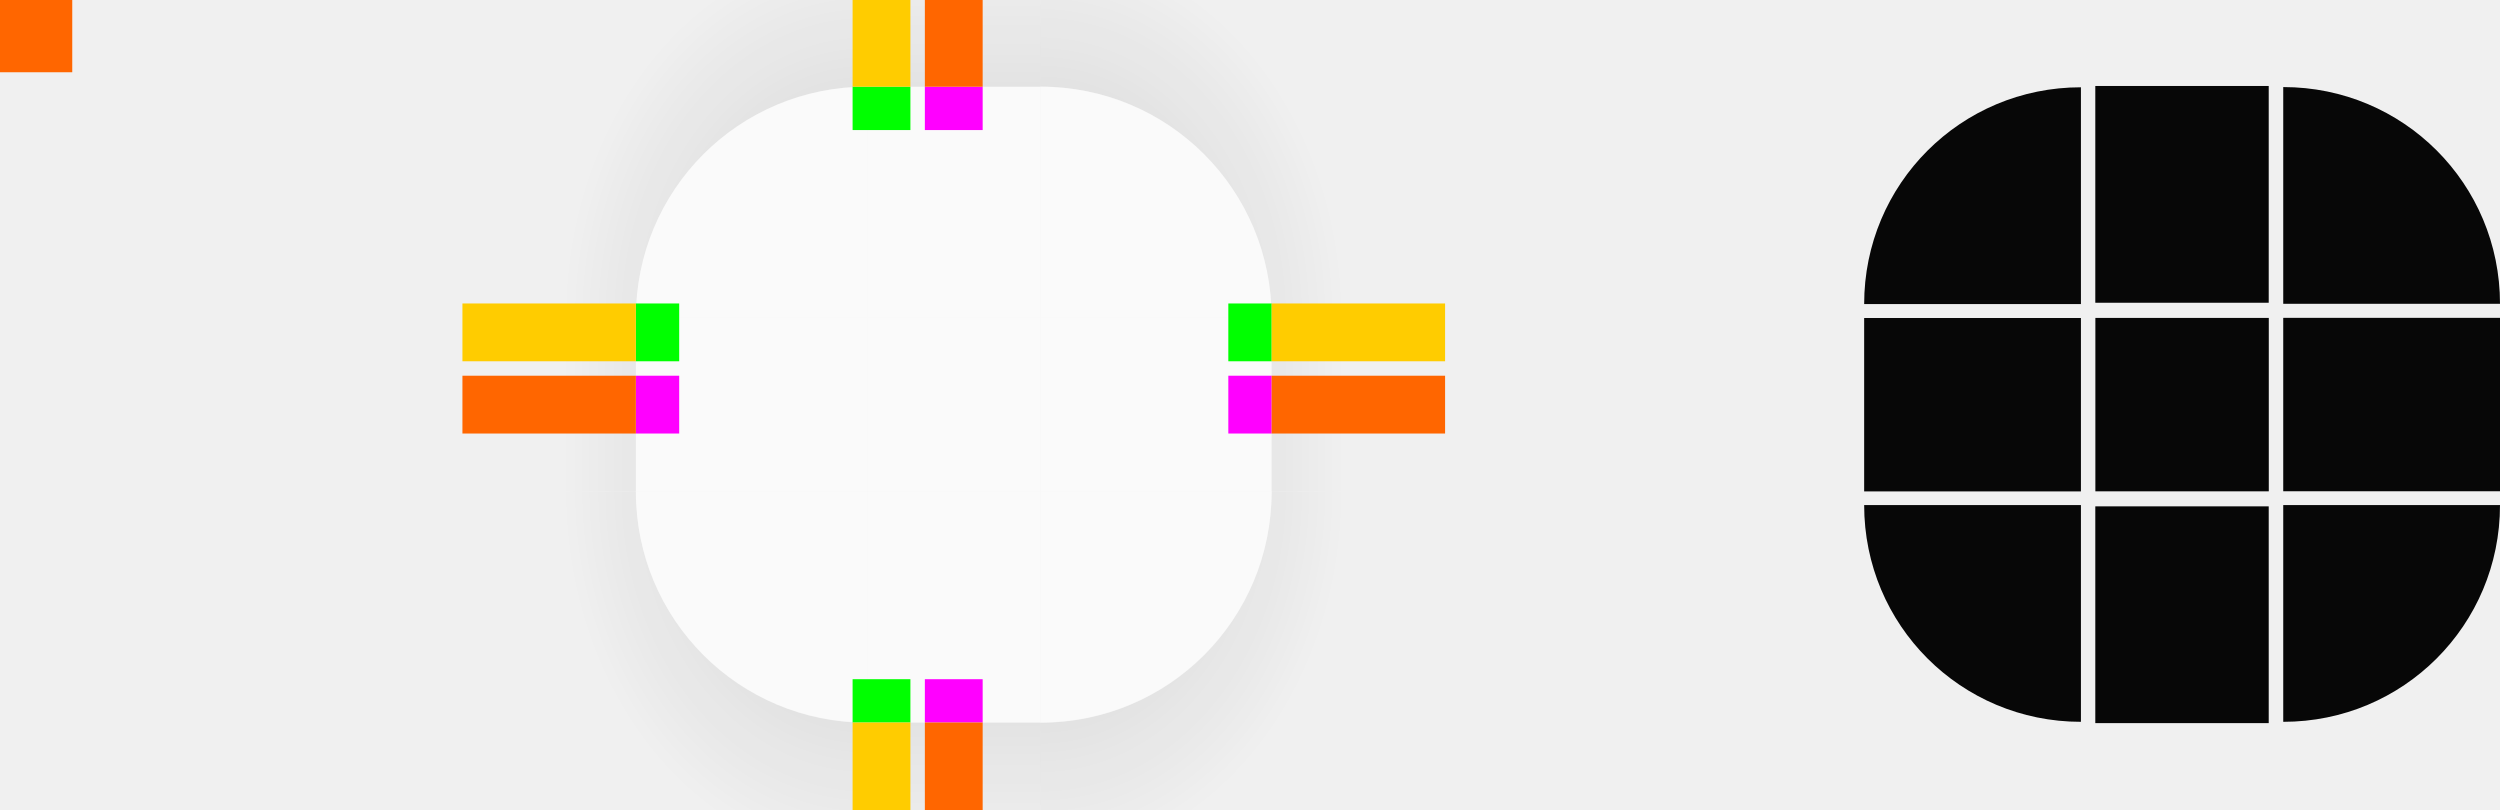
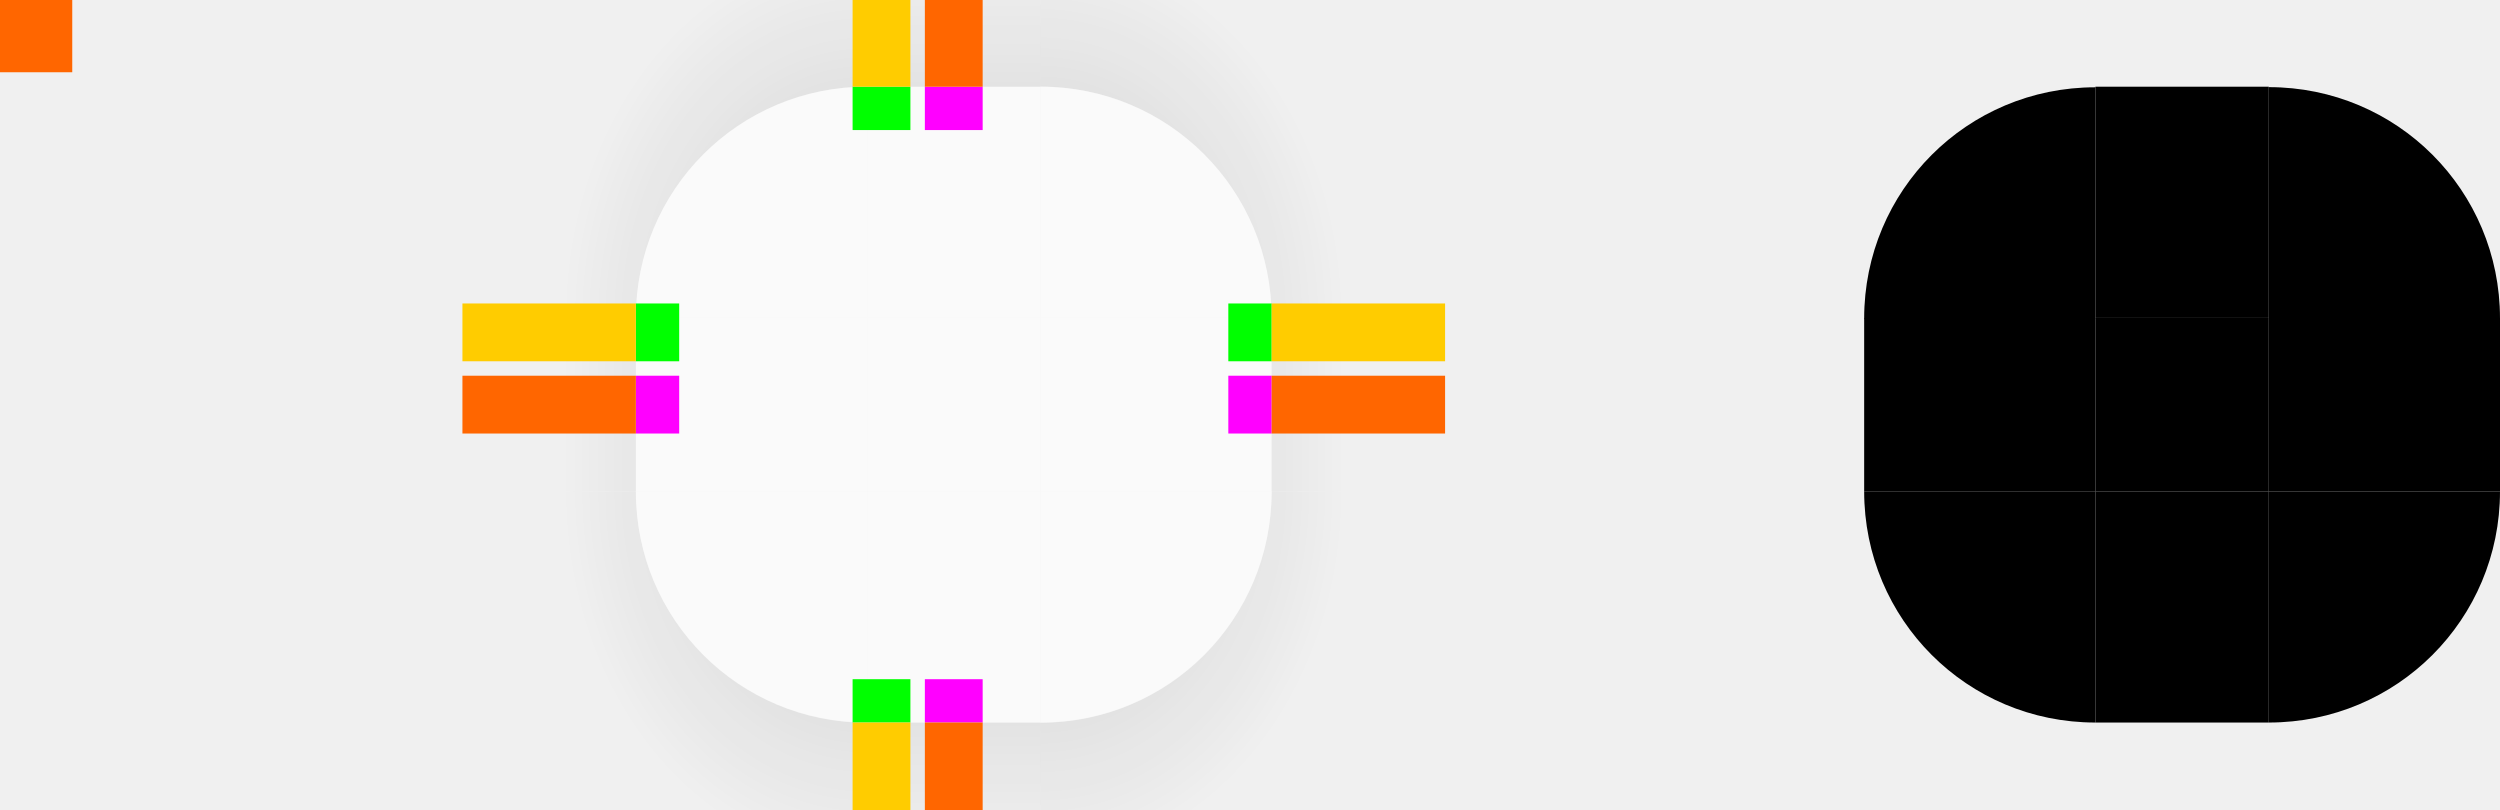
<svg xmlns="http://www.w3.org/2000/svg" xmlns:xlink="http://www.w3.org/1999/xlink" width="173" height="56" version="1.1" viewBox="0 0 173 56" id="svg118">
  <defs id="defs16">
    <style id="current-color-scheme" type="text/css">.ColorScheme-Text {
        color:#31363b;
        stop-color:#31363b;
      }
      .ColorScheme-Background {
        color:#eff0f1;
        stop-color:#eff0f1;
      }
      .ColorScheme-Highlight {
        color:#3281ea;
        stop-color:#3281ea;
      }
      .ColorScheme-ViewText {
        color:#31363b;
        stop-color:#31363b;
      }
      .ColorScheme-ViewBackground {
        color:#fcfcfc;
        stop-color:#fcfcfc;
      }
      .ColorScheme-ViewHover {
        color:#93cee9;
        stop-color:#93cee9;
      }
      .ColorScheme-ViewFocus{
        color:#3281ea;
        stop-color:#3281ea;
      }
      .ColorScheme-ButtonText {
        color:#31363b;
        stop-color:#31363b;
      }
      .ColorScheme-ButtonBackground {
        color:#eff0f1;
        stop-color:#eff0f1;
      }
      .ColorScheme-ButtonHover {
        color:#93cee9;
        stop-color:#93cee9;
      }
      .ColorScheme-ButtonFocus{
        color:#3281ea;
        stop-color:#3281ea;
      }</style>
    <linearGradient id="linearGradient4270">
      <stop stop-opacity=".667" offset="0" id="stop3" />
      <stop stop-opacity="0" offset="1" id="stop5" />
    </linearGradient>
    <radialGradient id="radialGradient1031" cx="77" cy="12" r="6" gradientTransform="matrix(2.1609e-5 4.2778 -3.5 1.768e-5 114 -295.39)" gradientUnits="userSpaceOnUse" xlink:href="#linearGradient4270" />
    <radialGradient id="radialGradient1025" cx="77" cy="12" r="6" gradientTransform="matrix(-2.1609e-5 4.2778 3.5 1.768e-5 18.002 -295.39)" gradientUnits="userSpaceOnUse" xlink:href="#linearGradient4270" />
    <radialGradient id="radialGradient1019" cx="77" cy="12" r="6" gradientTransform="matrix(2.1609e-5 -4.2778 -3.5 -1.768e-5 114 351.39)" gradientUnits="userSpaceOnUse" xlink:href="#linearGradient4270" />
    <linearGradient id="linearGradient4950" x1="49" x2="59.5" y1="932.36" y2="932.36" gradientTransform="matrix(.85714 0 0 1 8.9999 0)" gradientUnits="userSpaceOnUse" xlink:href="#linearGradient4270" />
    <linearGradient id="linearGradient4948" x1="-21" x2="-10.5" y1="932.36" y2="932.36" gradientTransform="matrix(.85714 0 0 1 -1 0)" gradientUnits="userSpaceOnUse" xlink:href="#linearGradient4270" />
    <linearGradient id="linearGradient4934" x1="946.36" x2="958.86" y1="-35" y2="-35" gradientTransform="matrix(.85714 0 0 1 137.2 0)" gradientUnits="userSpaceOnUse" xlink:href="#linearGradient4270" />
    <radialGradient id="radialGradient994" cx="77" cy="12" r="6" gradientTransform="matrix(-2.1609e-5 -4.2778 3.5 -1.768e-5 18.002 351.39)" gradientUnits="userSpaceOnUse" xlink:href="#linearGradient4270" />
    <linearGradient id="linearGradient4920" x1="-918.36" x2="-905.86" y1="-35" y2="-35" gradientTransform="matrix(1.2857 0 0 1 264.4 0)" gradientUnits="userSpaceOnUse" xlink:href="#linearGradient4270" />
  </defs>
  <g id="shadow-topleft" transform="matrix(1.1667 0 0 1.1667 64.667 -1086.8)" opacity=".25">
    <path transform="matrix(.85715 0 0 .85715 -55.429 931.51)" d="m32-6v28h12c0-8.864 7.136-16 16-16v-12h-28z" fill="url(#radialGradient994)" fill-rule="evenodd" opacity=".9" id="path18" />
  </g>
  <g id="shadow-topright" transform="matrix(-1.1667 0 0 1.1667 67.333 -1086.8)" opacity=".25">
    <path transform="matrix(-.85714 0 0 .85714 57.714 931.51)" d="m72-6v12c8.864 0 16 7.136 16 16h12v-28h-28z" fill="url(#radialGradient1019)" fill-rule="evenodd" opacity=".9" id="path21" />
  </g>
  <g id="shadow-bottomright" transform="matrix(-1.1667 0 0 -1.1667 67.333 1142.8)" opacity=".25">
    <path transform="matrix(-.85714 0 0 -.85714 57.714 979.5)" d="m88 34c0 8.864-7.136 16-16 16v12h28v-28h-12z" fill="url(#radialGradient1031)" fill-rule="evenodd" opacity=".9" id="path24" />
  </g>
  <g id="shadow-bottomleft" transform="matrix(1.1667 0 0 -1.1667 64.667 1142.8)" opacity=".25">
    <path transform="matrix(.85714 0 0 -.85714 -55.429 979.5)" d="m32 34v28h28v-12c-8.864 0-16-7.136-16-16h-12z" fill="url(#radialGradient1025)" fill-rule="evenodd" opacity=".9" id="path27" />
  </g>
  <rect id="hint-tile-center" y="-1.4648e-5" width="5" height="5" fill="#f60" />
  <g id="top" transform="matrix(0.375,0,0,2.6667,52.875,-2421.657)">
    <rect class="ColorScheme-Background" transform="matrix(0,-1,-1,0,0,0)" x="-916.36" y="-51" width="6" height="32" id="rect31" style="fill:#ffffff;opacity:0.65" />
  </g>
  <g id="topleft" transform="matrix(1.3333,0,0,1.3333,26.6675,-1207.783)">
    <path d="m 25,910.36 c -6.648,0 -12,5.352 -12,12 h 12 v -10 z" id="path34" style="fill:#ffffff;opacity:0.65" />
  </g>
  <g id="topright" transform="matrix(1.3333,0,0,1.3333,12.0015,-1207.783)">
    <path d="m 45,910.36 v 12 h 12 c 0,-6.648 -5.352,-12 -12,-12 z" id="path37" style="fill:#ffffff;opacity:0.65" />
  </g>
  <g id="bottom" transform="matrix(0.375,0,0,2.6667,52.875,-2494.992)">
    <rect class="ColorScheme-Background" transform="rotate(90)" x="948.36" y="-51" width="6" height="32" id="rect40" style="fill:#ffffff;opacity:0.65" />
  </g>
  <g id="bottomleft" transform="matrix(1.3333,0,0,1.3333,26.6675,-1222.448)">
    <path d="m 13,942.36 c 0,6.648 5.352,12 12,12 v -12 H 15 Z" id="path43" style="fill:#ffffff;opacity:0.65" />
  </g>
  <g id="bottomright" transform="matrix(1.3333,0,0,1.3333,12.0015,-1222.448)">
    <path d="m 45,942.36 v 12 c 6.648,0 12,-5.352 12,-12 H 47 Z" id="path46" style="fill:#ffffff;opacity:0.65" />
  </g>
  <g id="left" transform="matrix(2.6667,0,0,0.375,9.3327,-321.635)">
    <rect class="ColorScheme-Background" transform="scale(-1,1)" x="-19" y="916.36" width="6" height="32" id="rect49" style="fill:#ffffff;opacity:0.65" />
  </g>
  <g id="right" transform="matrix(2.6667,0,0,0.375,-64.0017,-321.635)">
    <rect class="ColorScheme-Background" x="51" y="916.36" width="6" height="32" id="rect52" style="fill:#ffffff;opacity:0.65" />
  </g>
  <rect id="center" class="ColorScheme-Background" x="60" y="22" width="12" height="12" style="fill:#ffffff;opacity:0.65" />
  <rect id="hint-top-margin" x="64" y="6" width="4" height="3" fill="#ff00ff" />
  <rect id="hint-bottom-margin" x="64" y="47" width="4" height="3" fill="#f0f" />
  <rect id="hint-right-margin" transform="rotate(90)" x="26" y="-88" width="4" height="3" fill="#f0f" />
  <rect id="hint-left-margin" transform="rotate(90)" x="26" y="-47" width="4" height="3" fill="#f0f" />
  <g id="shadow-top" transform="matrix(.375 0 0 1.5556 52.875 -1403.5)" opacity=".25">
    <rect transform="matrix(0,-1,-1,0,0,0)" x="-916.36" y="-51" width="6" height="32" fill="none" opacity="1" id="rect60" />
    <rect transform="matrix(0,-1,-1,0,0,0)" x="-906.08" y="-51" width="7.714" height="32" fill="url(#linearGradient4920)" opacity=".9" id="rect62" />
    <rect transform="matrix(0,-1,-1,0,0,0)" x="-911.36" y="-51" width="1" height="32" fill="none" opacity="1" id="rect64" />
  </g>
  <g id="shadow-bottom" transform="matrix(.375 0 0 2.3333 52.875 -2178.8)" opacity=".25">
    <rect transform="rotate(90)" x="948.36" y="-51" width="6" height="32" fill="none" opacity="1" id="rect67" />
    <rect transform="rotate(90)" x="955.22" y="-51" width="5.143" height="32" fill="url(#linearGradient4934)" opacity=".9" id="rect69" />
    <rect transform="rotate(90)" x="953.36" y="-51" width="1" height="32" fill="none" opacity="1" id="rect71" />
  </g>
  <g id="shadow-left" transform="matrix(2.3333 0 0 .375 15.667 -321.64)" opacity=".25">
    <rect transform="scale(-1,1)" x="-19" y="916.36" width="6" height="32" fill="none" opacity="1" id="rect74" />
    <rect transform="scale(-1,1)" x="-12.143" y="916.36" width="5.143" height="32" fill="url(#linearGradient4948)" opacity=".9" id="rect76" />
    <rect transform="scale(-1,1)" x="-14" y="916.36" width="1" height="32" fill="none" opacity="1" id="rect78" />
  </g>
  <g id="shadow-right" transform="matrix(2.3333 0 0 .375 -47 -321.64)" opacity=".25">
    <rect x="51" y="916.36" width="6" height="32" fill="none" opacity="1" id="rect81" />
    <rect x="57.857" y="916.36" width="5.143" height="32" fill="url(#linearGradient4950)" opacity=".9" id="rect83" />
    <rect x="56" y="916.36" width="1" height="32" fill="none" opacity="1" id="rect85" />
  </g>
  <rect id="shadow-hint-top-margin" x="64" y="-6" width="4" height="12" fill="#ff6600" />
  <rect id="shadow-hint-bottom-margin" x="64" y="50" width="4" height="12" fill="#f60" />
  <rect id="shadow-hint-right-margin" transform="rotate(90)" x="26" y="-100" width="4" height="12" fill="#f60" />
  <rect id="shadow-hint-left-margin" transform="rotate(90)" x="26" y="-44" width="4" height="12" fill="#f60" />
-   <g id="mask-top" transform="matrix(.375 0 0 1.25 137.87 -1132)">
-     <rect transform="matrix(0,-1,-1,0,0,0)" x="-922.36" y="-51" width="12" height="32" opacity=".97" id="rect92" />
-   </g>
-   <g id="mask-topleft" transform="matrix(1.5 0 0 1.5 109.5 -1359.5)">
-     <path d="m23 910.36c-5.54 0-10 4.46-10 10h10z" opacity=".97" stroke-width="2" id="path95" />
-   </g>
-   <g id="mask-topright" transform="matrix(1.875 0 0 1.875 66.125 -1700.9)">
-     <path d="m49 910.36v8h8c0-4.432-3.568-8-8-8z" opacity=".97" stroke-width="1.6" id="path98" />
-   </g>
-   <g id="mask-bottom" transform="matrix(.375 0 0 1.5 137.87 -1381.5)">
-     <rect transform="rotate(90)" x="944.36" y="-51" width="10" height="32" opacity=".97" id="rect101" />
-   </g>
-   <g id="mask-bottomleft" transform="matrix(1.25 0 0 1.25 112.75 -1143)">
-     <path d="m13 942.36c0 6.648 5.352 12 12 12v-12z" opacity=".97" stroke-width="2.4" id="path104" />
-   </g>
-   <g id="mask-bottomright" transform="matrix(1.25 0 0 1.25 101.75 -1143)">
-     <path d="m45 942.36v12c6.648 0 12-5.352 12-12z" opacity=".97" stroke-width="2.4" id="path107" />
-   </g>
-   <g id="mask-left" transform="matrix(1.25 0 0 .60001 112.75 -531.42)">
-     <rect transform="scale(-1,1)" x="-25" y="922.36" width="12" height="20" opacity=".97" id="rect110" />
-   </g>
-   <g id="mask-right" transform="matrix(1.5 0 0 .375 87.5 -321.64)">
-     <rect x="47" y="916.36" width="10" height="32" opacity=".97" id="rect113" />
-   </g>
-   <rect id="mask-center" x="145" y="22" width="12" height="12" opacity=".97" />
  <rect id="shadow-center" class="ColorScheme-Background" x="60" y="80" width="12" height="12" color="#eff0f1" opacity="0" stroke-width=".375" />
  <rect style="color:#eff0f1;opacity:0.9;fill:currentColor;fill-opacity:1;stroke:none;stop-color:#eff0f1" id="thick-center" width="32" height="32" x="20" y="-62.21" class="ColorScheme-Background" />
  <rect transform="rotate(90)" style="fill:#800080;fill-opacity:1;stroke:none;stroke-width:1.155" id="thick-hint-right-margin" width="4" height="8" x="-42.21" y="-57" />
  <rect transform="rotate(90)" y="-21" x="-42.21" height="8" width="4" id="thick-hint-left-margin" style="fill:#800080;fill-opacity:1;stroke:none;stroke-width:1.155" />
  <rect y="-68.21" x="39" height="8" width="4" id="thick-hint-top-margin" style="fill:#800080;fill-opacity:1;stroke:none;stroke-width:1.155" />
  <rect style="fill:#800080;fill-opacity:1;stroke:none;stroke-width:1.155" id="thick-hint-bottom-margin" width="4" height="8" x="40" y="-32.21" />
  <rect y="6" x="59" height="3" width="4" id="hint-top-inset" style="fill:#00ff00;fill-opacity:1;stroke:none;stroke-width:0.707" />
  <rect style="fill:#ffcc00;fill-opacity:1;stroke:none;stroke-width:1.414" id="shadow-hint-top-inset" width="4" height="12" x="59" y="-6" />
  <rect transform="rotate(90)" style="fill:#00ff00;fill-opacity:1;stroke:none;stroke-width:0.707" id="hint-right-inset" width="4" height="3" x="21" y="-88" />
  <rect y="-100" x="21" height="12" width="4" id="shadow-hint-right-inset" style="fill:#ffcc00;fill-opacity:1;stroke:none;stroke-width:1.414" transform="rotate(90)" />
  <rect transform="rotate(90)" y="-47" x="21" height="3" width="4" id="hint-left-inset" style="fill:#00ff00;fill-opacity:1;stroke:none;stroke-width:0.707" />
  <rect style="fill:#ffcc00;fill-opacity:1;stroke:none;stroke-width:1.414" id="shadow-hint-left-inset" width="4" height="12" x="21" y="-44" transform="rotate(90)" />
  <rect style="fill:#00ff00;fill-opacity:1;stroke:none;stroke-width:0.707" id="hint-bottom-inset" width="4" height="3" x="59" y="47" />
  <rect y="50" x="59" height="12" width="4" id="shadow-hint-bottom-inset" style="fill:#ffcc00;fill-opacity:1;stroke:none;stroke-width:1.414" />
+   <g id="mask-top" transform="matrix(0.375,0,0,1.333333,137.875,-1207.813)">
+     <rect transform="matrix(0,-1,-1,0,0,0)" x="-922.36" y="-51" width="12" height="32" id="rect92" />
+   </g>
+   <g id="mask-topleft" transform="matrix(1.6,0,0,1.6,108.2,-1450.536)">
+     <path d="m 23,910.36 c -5.54,0 -10,4.46 -10,10 h 10 z" id="path95" />
+   </g>
+   <g id="mask-topright" transform="matrix(1.875,0,0,1.875,65.125,-1700.895)">
+     <path d="m 49,910.36 v 8.533 h 8.533 C 57.533,914.166 53.727,910.36 49,910.36 Z" id="path98" />
+   </g>
+   <g id="mask-bottom" transform="matrix(0.375,0,0,1.6,137.875,-1476.976)">
+     <rect transform="rotate(90)" x="944.36" y="-51" width="10" height="32" id="rect101" />
+   </g>
+   <g id="mask-bottomleft" transform="matrix(1.333333,0,0,1.333333,111.6667,-1222.48)">
+     <path d="m 13,942.36 c 0,6.648 5.352,12 12,12 v -12 z" id="path104" />
+   </g>
+   <g id="mask-bottomright" transform="matrix(1.333333,0,0,1.333333,97,-1222.48)">
+     <path d="m 45,942.36 v 12 c 6.648,0 12,-5.352 12,-12 z" id="path107" />
+   </g>
+   <g id="mask-left" transform="matrix(1.333333,0,0,0.60001,111.6667,-531.42)">
+     <rect transform="scale(-1,1)" x="-25" y="922.36" width="12" height="20" id="rect110" />
+   </g>
+   <g id="mask-right" transform="matrix(1.6,0,0,0.375,81.8,-321.635)">
+     <rect x="47" y="916.36" width="10" height="32" id="rect113" />
+   </g>
+   <rect id="mask-center" x="145" y="22" width="12" height="12" />
</svg>
